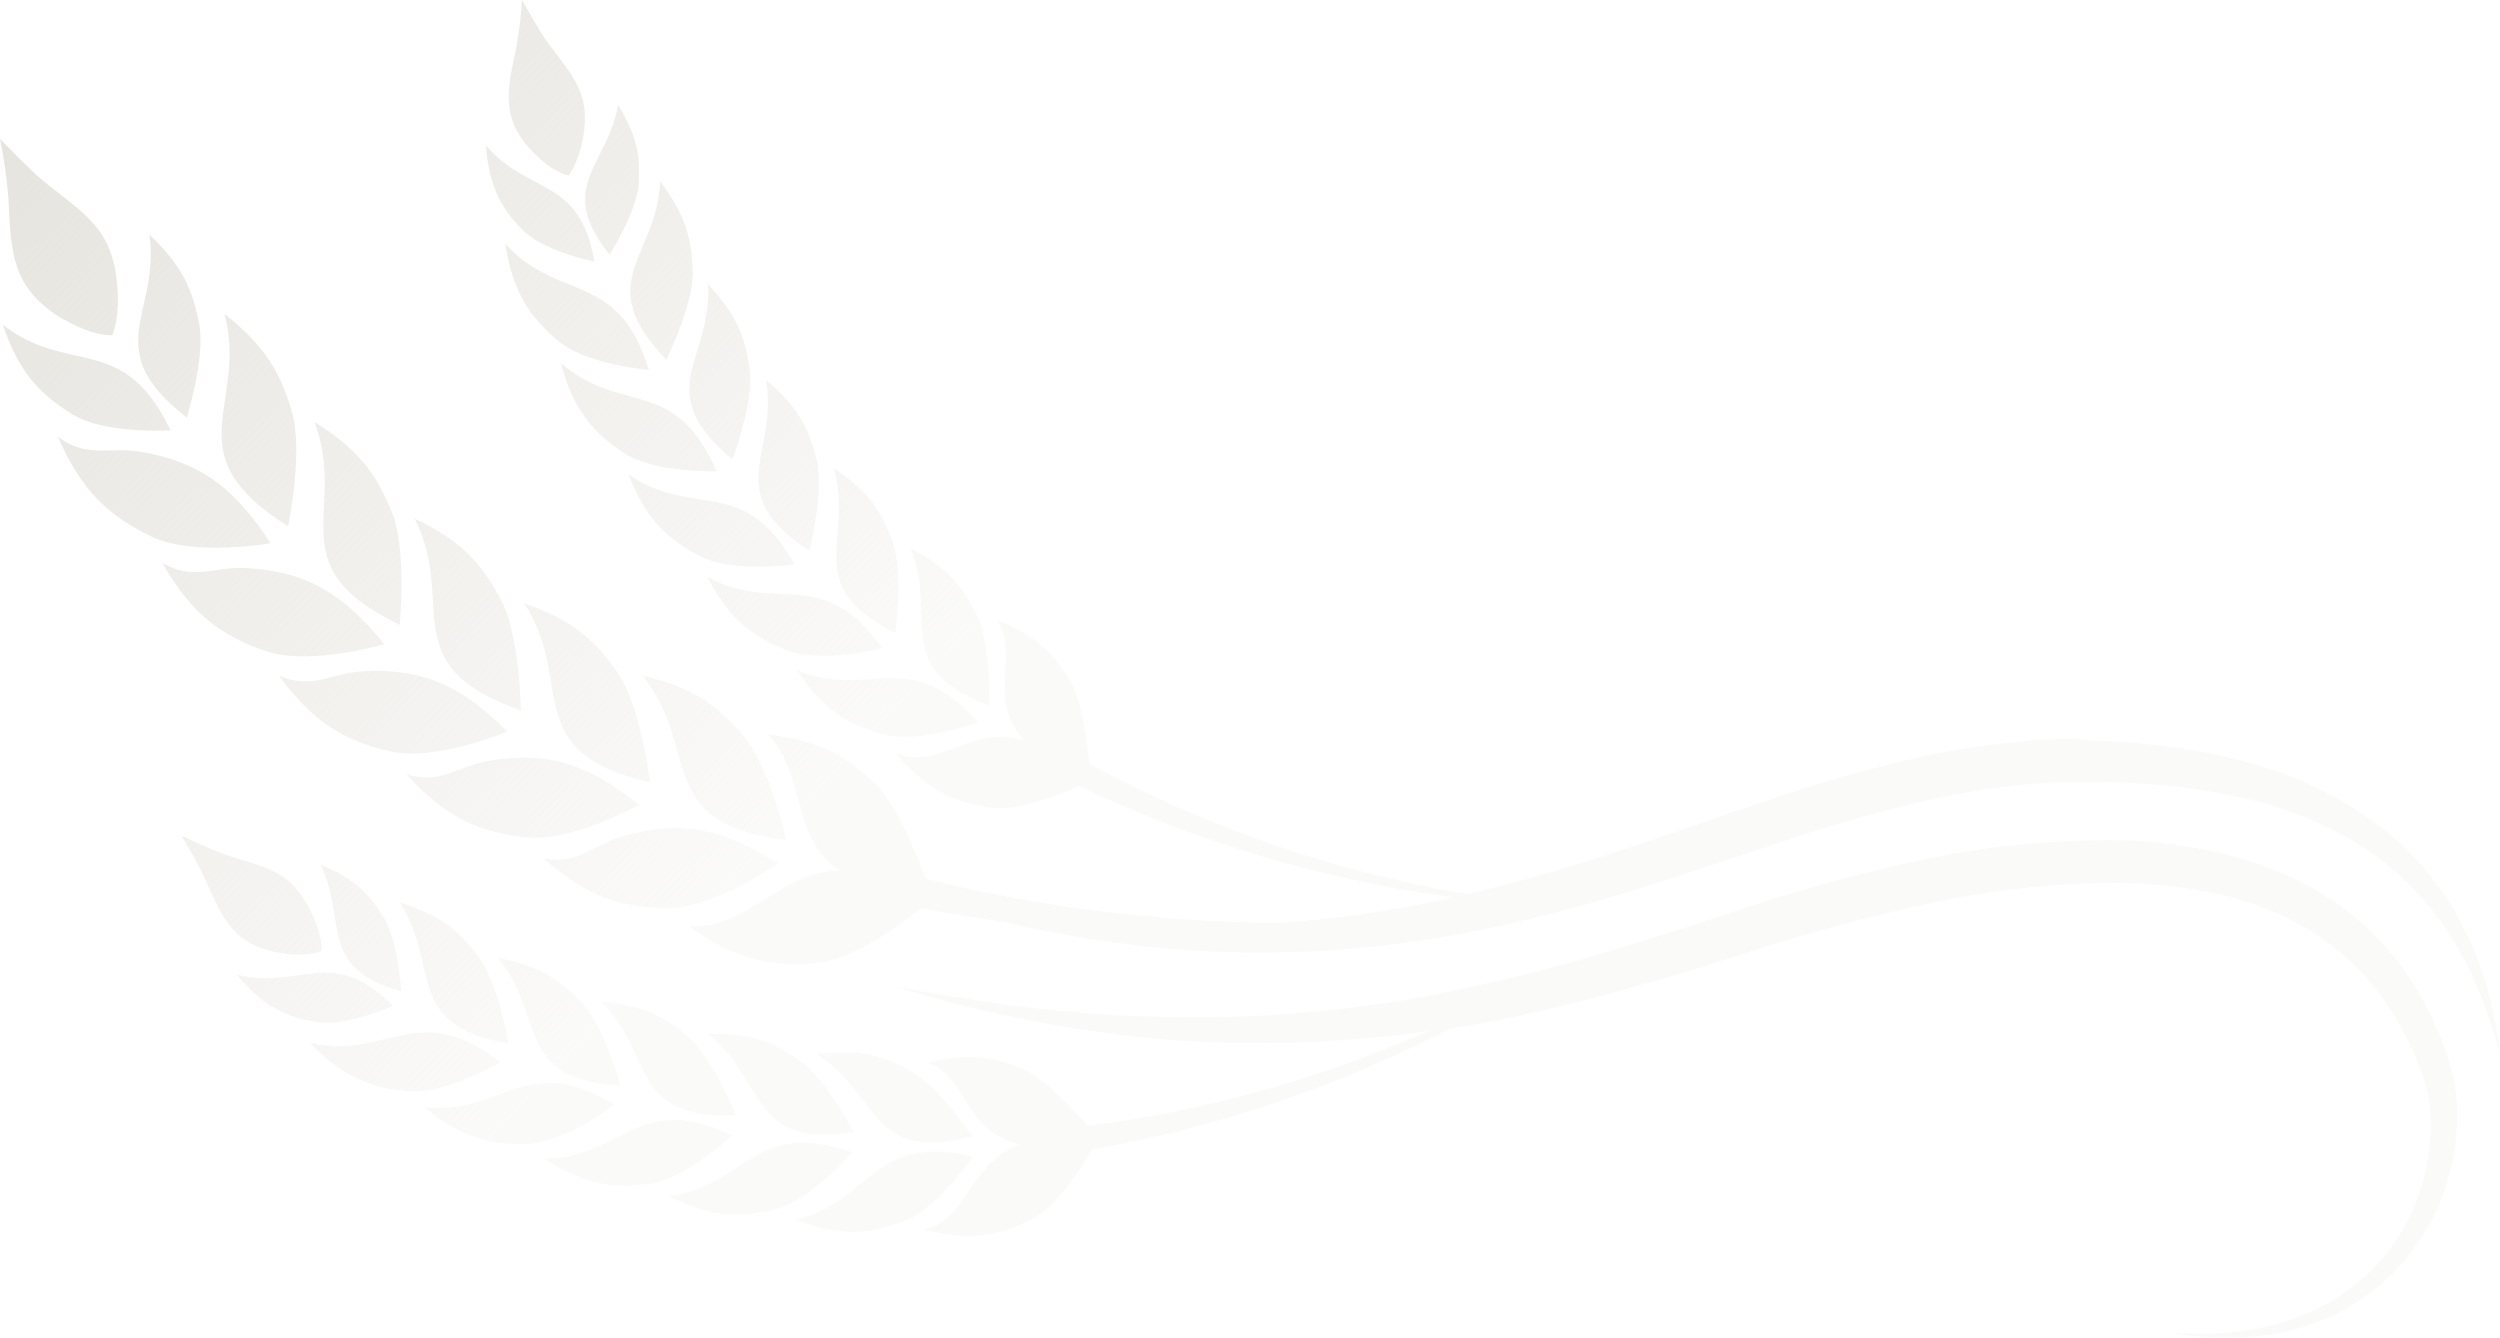
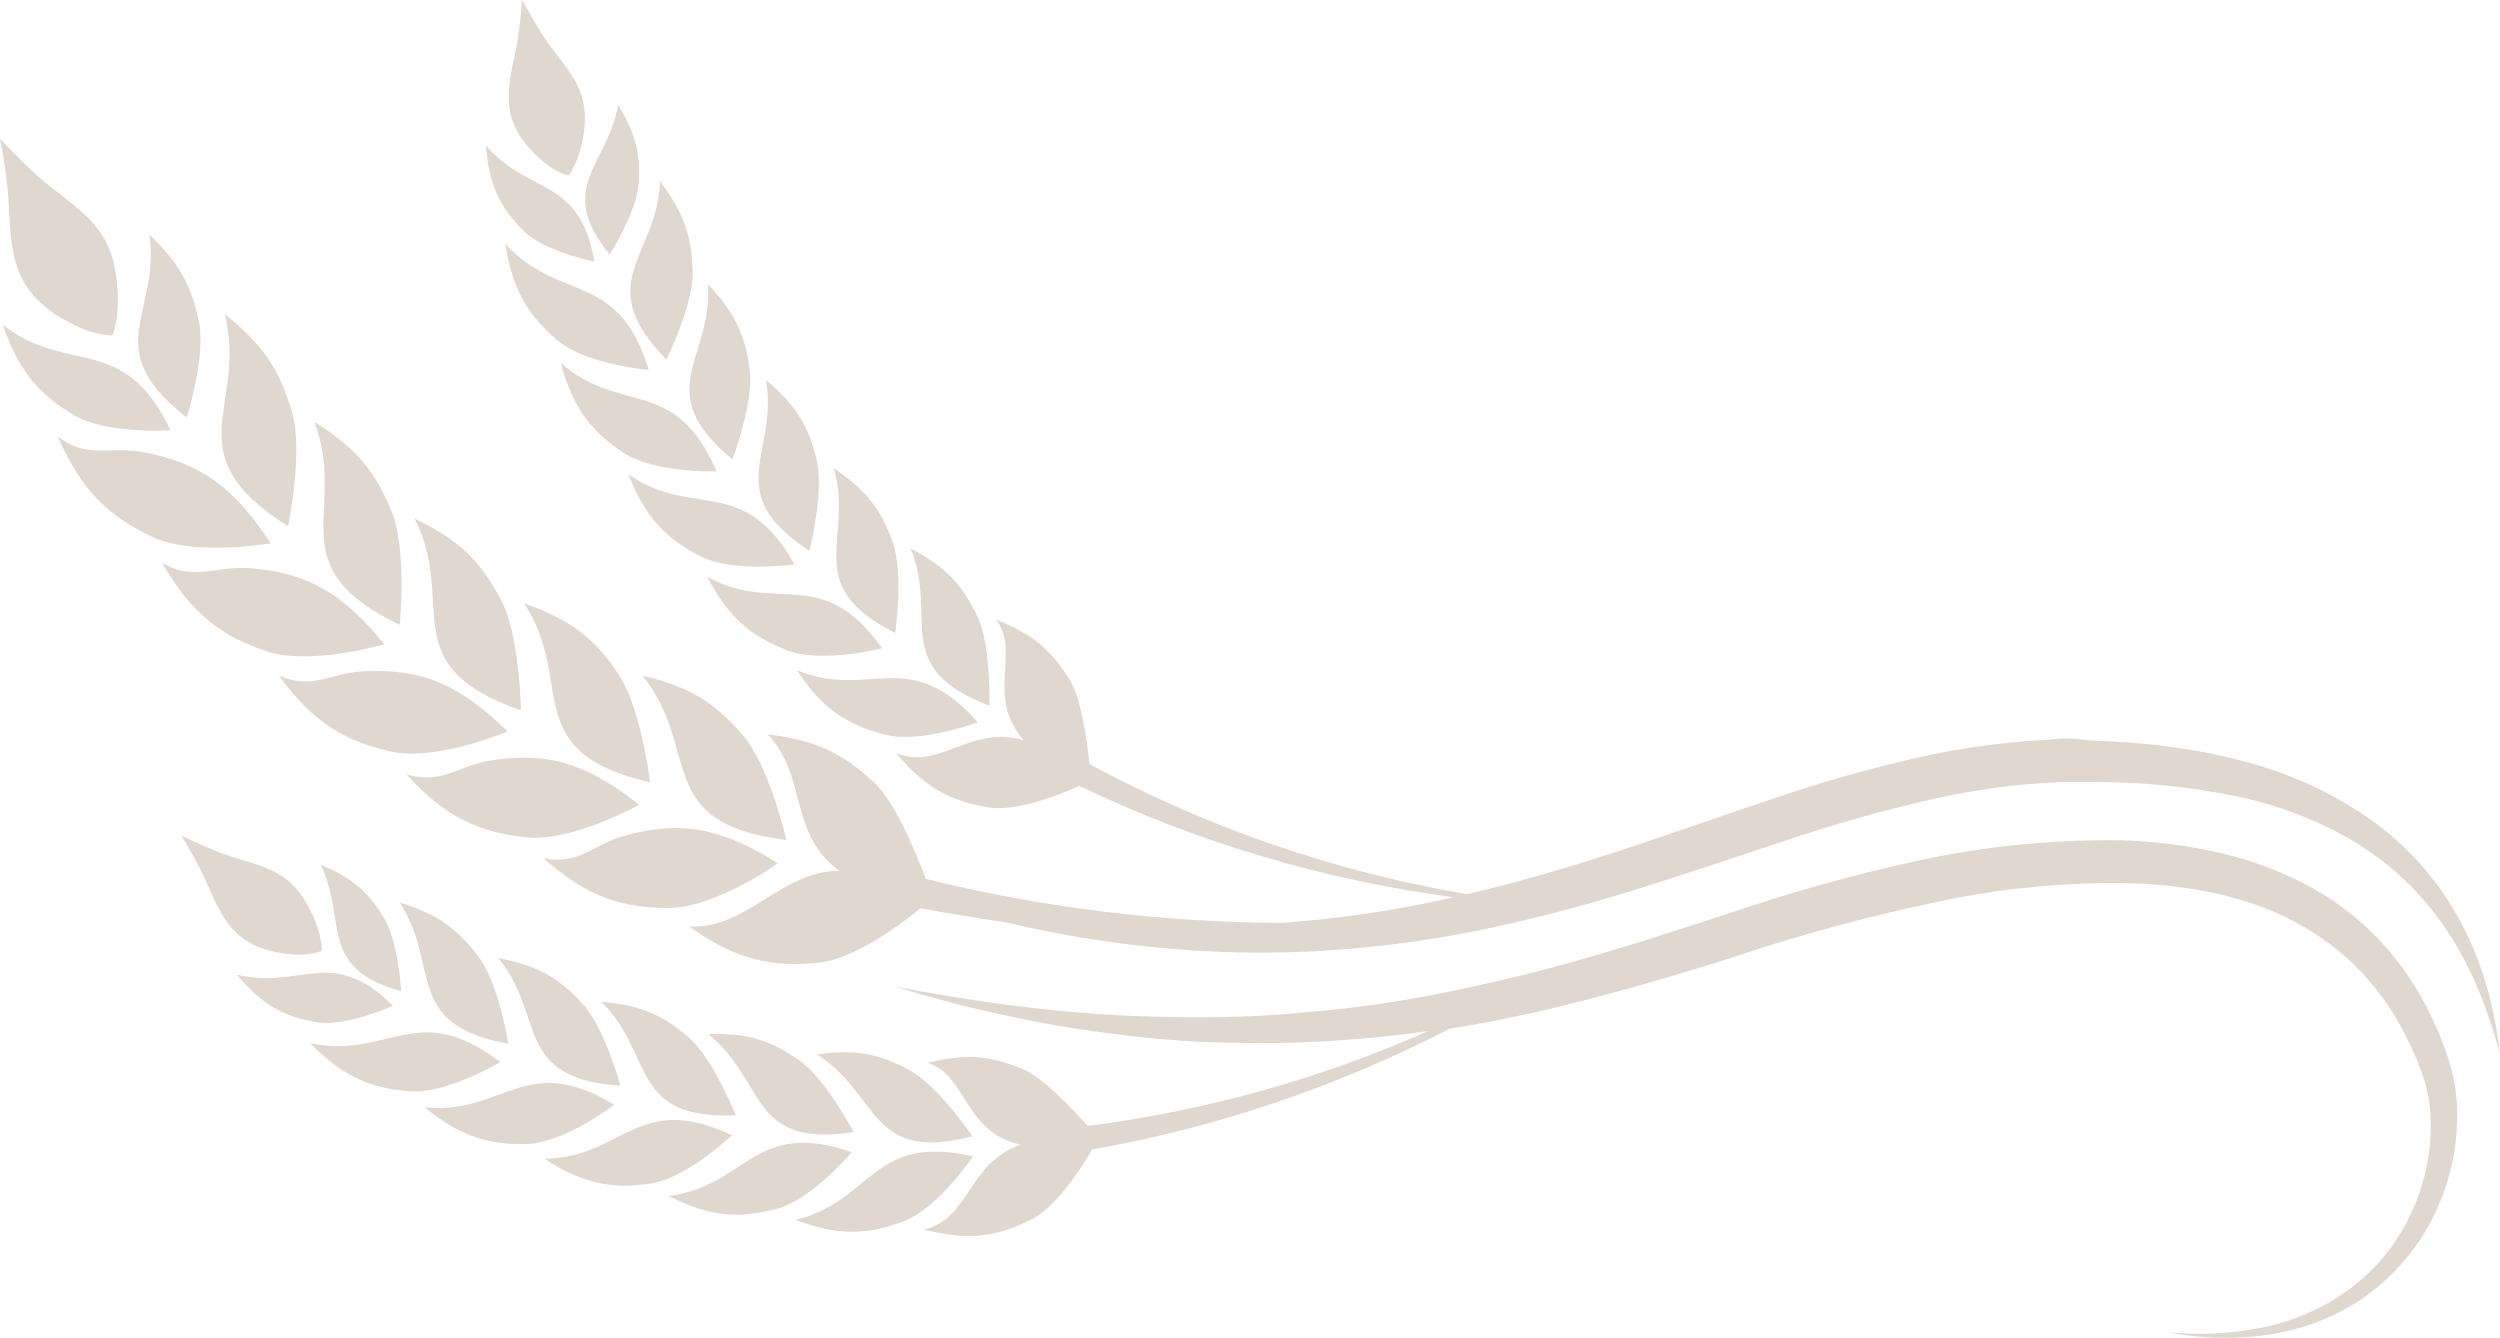
<svg xmlns="http://www.w3.org/2000/svg" width="410.07" height="219.41" version="1.1" viewBox="0 0 410.07 219.41">
  <defs>
    <linearGradient id="rye" x1="0" y1="0" x2="1" y2=".5">
-       <stop offset="0" stop-color="#e4e2dc" />
-       <stop offset="50%" stop-color="#e4e2dc" stop-opacity="16%" />
+       <stop offset="0" stop-color="#e0d7ce" />
+       <stop offset="50%" stop-color="#e0d7ce" />
    </linearGradient>
  </defs>
  <path fill="url(#rye)" d="m26.61 92.33c4.86 8.53 9.82 12 17 14.47s19.43-1.13 19.43-1.13c-6.68-8.18-12.53-11.91-22.62-12.49-5.28-0.3-8.65 2.16-13.81-0.85zm19.15 18.49c5.45 2.4 8.49-0.42 13.74-0.71 10.06-0.55 16.24 2.49 23.75 9.88 0 0-11.8 4.94-19.15 3.27s-12.63-4.55-18.34-12.44zm-22.62-36.71c10 1.73 15.46 6.15 21.25 15 0 0-12.63 2.22-19.5-1.08s-11.46-7.32-15.41-16.42c4.78 3.66 8.4 1.6 13.66 2.5zm66 66.67c5.81 1.15 8.17-2.25 13.21-3.67 9.68-2.72 16.36-1.08 25.25 4.52 0 0-10.45 7.36-18 7.31s-13.2-1.73-20.46-8.16zm-61.2-70.19s-10.62 0.68-16-2.6-8.85-6.93-11.47-14.71c10.77 8.41 19.78 1.11 27.51 17.31zm58.23 66.75c-7.47-0.86-13-3.14-19.52-10.34 5.67 1.78 8.37-1.35 13.54-2.21 9.92-1.66 16.39 0.69 24.63 7.22 0.04 0-11.14 6.2-18.61 5.33zm19.17-26.51c8.18 1.88 12.06 4.65 16.47 9.72s7.18 17.22 7.18 17.22c-22.09-2.65-13.85-14.91-23.61-26.94zm-19.94 5.68c-21.09-7.36-10.34-17.58-17.4-31.45 7.63 3.64 10.84 7.19 14.06 13.09s3.38 18.36 3.38 18.36zm15.94-6.08c3.83 5.51 5.28 17.89 5.28 17.89-21.73-5-12.15-16.34-20.62-29.34 7.99 2.77 11.55 5.94 15.38 11.45zm-49.77-41.22c7.23 4.5 10.05 8.39 12.64 14.62s1.36 18.66 1.36 18.66c-20.23-9.68-8.43-18.73-14-33.28zm-27.07-30.73c5.29 5 7 8.8 8.14 14.43s-2 15.57-2 15.57c-14.64-11.27-4.25-17.11-6.14-30.04zm12.31 13c6.74 5.34 9.14 9.55 11.07 16.07s-0.63 18.76-0.63 18.76c-19.11-11.97-6.41-19.72-10.44-34.92zm-26.26 1c-8.63-5-8.74-11-9.15-19.71a80.64 80.64 0 0 0-1.39-10s4.93 5.16 7.08 6.91c6.68 5.42 11.36 7.61 12.15 17.21 0.45 5.5-0.82 8.1-0.82 8.1s-2.92 0.3-7.87-2.57zm90.22 128.73s-8.17 6.24-14.24 6.42-10.79-1-16.89-6c12.99 1.32 16.5-9.29 31.13-0.42zm19.29 5s-7.42 7.09-13.42 7.94-10.78 0.22-17.32-4.07c13-0.23 15.27-11.16 30.74-3.87zm-38-12s-8.84 5.29-14.94 4.79-10.7-2.21-16.27-7.9c12.8 2.77 17.56-7.35 31.2 3.11zm77.53 15.48s-5.73 8.52-11.38 10.64-10.46 2.52-17.72-0.24c12.65-3.04 12.43-14.19 29.09-10.42zm-95.15-24.71s-7.76 3.56-12.75 2.65-8.62-2.66-12.83-7.75c10.56 2.54 15.53-4.91 25.57 5.08zm75.3 24s-6.62 7.85-12.47 9.35-10.66 1.38-17.6-2.16c12.87-1.61 13.9-12.73 30.06-7.18zm9.4-13.46c4.76 2.53 10.34 10.85 10.34 10.85-16.95 4.51-15.1-6.85-25.48-13.42 6.72-0.93 10.42 0.03 15.14 2.57zm-50.54-11.19c6.77 0.54 10.19 2.28 14.3 5.78s7.77 12.82 7.77 12.82c-17.53 0.76-13.26-9.97-22.03-18.6zm17.54 5.28c6.76-0.21 10.34 1.15 14.8 4.19s9.09 11.9 9.09 11.9c-17.34 2.66-14.28-8.49-23.89-16.09zm-34.41-12.48c6.72 1.3 9.95 3.41 13.68 7.35s6.37 13.6 6.37 13.6c-17.64-1.16-12.21-11.4-20.06-20.95zm-29.11-15.29c5.41 2.26 7.78 4.6 10.24 8.5s2.95 12.25 2.95 12.25c-13.78-3.8-8.79-11.5-13.2-20.75zm12.94 6.18c6.59 2.08 9.61 4.55 12.92 8.89s4.9 14.3 4.9 14.3c-17.44-3.18-10.98-12.78-17.83-23.19zm-14.49 1.62c1.91 4 1.7 6.31 1.7 6.31s-2.08 1.11-6.61 0.39c-7.91-1.28-9.7-5.72-12.52-12.16a65 65 0 0 0-3.92-7.12s5.18 2.45 7.3 3.14c6.55 2.16 10.7 2.46 14.04 9.44zm116.32 38.11c-9.29-2-8.72-11.31-15.21-13.41 6.55-1.65 10.34-1.09 15.36 0.92 3.61 1.44 8.39 6.67 10.9 9.43a201.54 201.54 0 0 0 55.84-15.57c-2.58 0.36-5.14 0.68-7.67 0.94-4.67 0.47-9.23 0.78-13.65 0.94s-8.68 0.08-12.77 0-8-0.39-11.7-0.75-7.21-0.82-10.48-1.3c-6.56-0.95-12.2-2.16-16.81-3.23-2.31-0.54-4.37-1-6.14-1.53s-3.29-0.88-4.5-1.25l-3.72-1.11 3.82 0.7c1.24 0.24 2.78 0.5 4.59 0.79s3.89 0.63 6.22 1c4.66 0.67 10.34 1.36 16.85 1.88 3.26 0.24 6.73 0.45 10.4 0.55s7.5 0.16 11.5 0.09 8.17-0.27 12.47-0.65 8.73-0.81 13.26-1.46 9.19-1.52 13.87-2.52 9.49-2.1 14.32-3.38l0.85-0.24 0.88-0.49-0.73 0.45c9.35-2.52 18.92-5.6 28.62-8.79a280.28 280.28 0 0 1 31.38-8.7 146.77 146.77 0 0 1 32.78-3.22 81.73 81.73 0 0 1 16.29 2.08 57.9 57.9 0 0 1 15.17 5.79 45.86 45.86 0 0 1 12.28 10 51.91 51.91 0 0 1 4.52 6.18 54.82 54.82 0 0 1 3.42 6.57c0.51 1.11 0.9 2.24 1.35 3.35s0.77 2.23 1.09 3.39a28.61 28.61 0 0 1 1 7.15 36.62 36.62 0 0 1-2.16 13.14 35.6 35.6 0 0 1-14 17.91 34.94 34.94 0 0 1-8.56 4.07 40.52 40.52 0 0 1-7.8 1.66 49.26 49.26 0 0 1-11 0c-1.26-0.14-2.22-0.29-2.87-0.4l-1-0.16 1 0.07c0.66 0.05 1.63 0.08 2.89 0.12a51.3 51.3 0 0 0 10.82-0.87 36.42 36.42 0 0 0 15.11-6.51 31.49 31.49 0 0 0 7-7.16 34.45 34.45 0 0 0 4.81-9.89 32.64 32.64 0 0 0 1.37-11.73 24.7 24.7 0 0 0-1.15-5.94c-0.33-1-0.78-2-1.16-3s-0.86-2-1.36-3a50.07 50.07 0 0 0-3.32-5.8 46.16 46.16 0 0 0-4.22-5.29 42.34 42.34 0 0 0-11-8.35c-8.38-4.47-18.45-6.25-28.67-6.38a139.48 139.48 0 0 0-31.17 3.34 295.65 295.65 0 0 0-30.7 8.29c-2.51 0.8-5 1.64-7.6 2.41s-5.05 1.52-7.57 2.24c-5 1.44-10.06 2.79-15 4s-9.91 2.25-14.77 3.09l-3.13 0.51a205.5 205.5 0 0 1-58.69 19.83c-1.84 3.27-6 9.49-9.92 11.46-5.4 2.72-10.14 3.64-17.66 1.67 7.58-1.77 7-10.73 15.83-13.93zm-49.86-110.43s-10.27 0.3-15.32-3.09-8.2-7.08-10.23-14.7c9.8 8.62 18.84 2.04 25.55 17.79zm12.79 15.26s-10.18 1.43-15.53-1.37-8.89-6.11-11.71-13.41c10.68 7.41 18.9-0.13 27.24 14.78zm-23.9-31.9s-10.26-0.85-14.93-4.82-7.4-8-8.61-15.89c8.78 9.74 18.55 4.24 23.54 20.71zm54 57.79s-9.62 3.57-15.44 2-10-4-14.26-10.53c11.98 4.92 18.32-4.26 29.66 8.53zm-62.89-75.55s-8.39-1.64-11.91-5.29-5.45-7.18-5.9-13.76c7.06 8.22 15.42 5.09 17.77 19.05zm18.54 51.73c11.41 6.19 18.73-2.24 28.62 11.69 0 0-9.94 2.52-15.57 0.33s-9.51-5.1-13.09-12.02zm33.35-4.66c6 3.13 8.42 6.08 10.81 10.91s2.06 14.84 2.06 14.84c-16.44-6.22-8.29-14.37-12.91-25.75zm-23.73-27.64c5.18 4.38 6.95 7.79 8.25 13s-1.17 15-1.17 15c-14.75-9.63-5.02-15.88-7.12-28zm11.13 14.49c5.61 3.77 7.73 7 9.58 12s0.45 15 0.45 15c-15.71-7.95-6.71-15.2-10.07-27zm-20.68-30.2c4.69 5 6.09 8.57 6.83 13.94s-2.83 14.76-2.83 14.76c-13.58-11.19-3.23-16.37-4-28.7zm-16.12-4.85c-9-11.1-0.43-14.47 1.37-24.55 3.08 5 3.66 8.27 3.37 12.87s-4.78 11.68-4.78 11.68zm8.29-12c4.14 5.53 5.15 9.29 5.31 14.75s-4.32 14.44-4.32 14.44c-12.39-12.68-1.53-16.77-1.03-29.17zm-15-1s-2.34-0.3-5.6-3.54c-5.68-5.65-4.55-10.3-3.08-17.18a65.51 65.51 0 0 0 1-8.07s2.77 5 4.09 6.81c4.07 5.58 7.26 8.24 5.91 15.86-0.85 4.36-2.37 6.12-2.37 6.12zm292.42 109a63.84 63.84 0 0 0-19.48-7.29 113.94 113.94 0 0 0-23.48-2.22h-4.67l-1.53 0.08c-2 0.09-4.13 0.27-6.21 0.48a124.47 124.47 0 0 0-12.61 2.07 249.4 249.4 0 0 0-25.42 7.15c-8.49 2.8-17 5.72-25.56 8.33a253.8 253.8 0 0 1-25.48 6.47 186 186 0 0 1-24.45 3.1 171.06 171.06 0 0 1-22-0.12 181.63 181.63 0 0 1-18.43-2.23c-4.34-0.72-8.18-1.56-11.51-2.34q-6.92-1-13.91-2.29c-3.59 3-11.19 8.37-16.63 8.92-7.49 0.76-13.41-0.27-21.28-5.91 9.64 0.36 14.77-9 24.58-9.17-8.27-5.91-5.25-15.6-11.72-22.35 8.34 1 12.51 3.32 17.45 7.89 3.56 3.29 6.79 11.49 8.49 15.81a246.93 246.93 0 0 0 58.47 7.2c2-0.16 4-0.33 6.1-0.54a187.93 187.93 0 0 0 22-3.65 204.58 204.58 0 0 1-61.43-18.27c-3.4 1.59-10.4 4.22-14.74 3.54-6-0.94-10.36-3-15.33-8.94 7.2 3 11.93-4.66 21-2.1-6.38-7.05-0.49-14.28-4.53-19.76 6.28 2.47 9 5.13 11.94 9.69 2.09 3.28 2.92 10.31 3.36 14a201.36 201.36 0 0 0 61.93 21.33c7.91-1.85 16-4.18 24.12-6.84 8.35-2.69 16.78-5.75 25.37-8.59a227.72 227.72 0 0 1 26.2-7.36 125.47 125.47 0 0 1 13.36-2.06c2.24-0.2 4.43-0.44 6.68-0.51l1.68-0.17h2.39l0.86 0.16 1.61 0.16c4.31 0.14 8.55 0.43 12.69 1a90.74 90.74 0 0 1 12 2.3 64.68 64.68 0 0 1 20.53 9.18 48.46 48.46 0 0 1 13.3 13.59 51.65 51.65 0 0 1 6.1 13.13 63.22 63.22 0 0 1 2.09 9c0.18 1 0.25 1.85 0.33 2.39s0.1 0.82 0.1 0.82l-0.89-3.11a78.54 78.54 0 0 0-3.13-8.55 57.33 57.33 0 0 0-2.9-5.7 50.7 50.7 0 0 0-4.18-6.19 48 48 0 0 0-13.28-11.55z" />
</svg>
